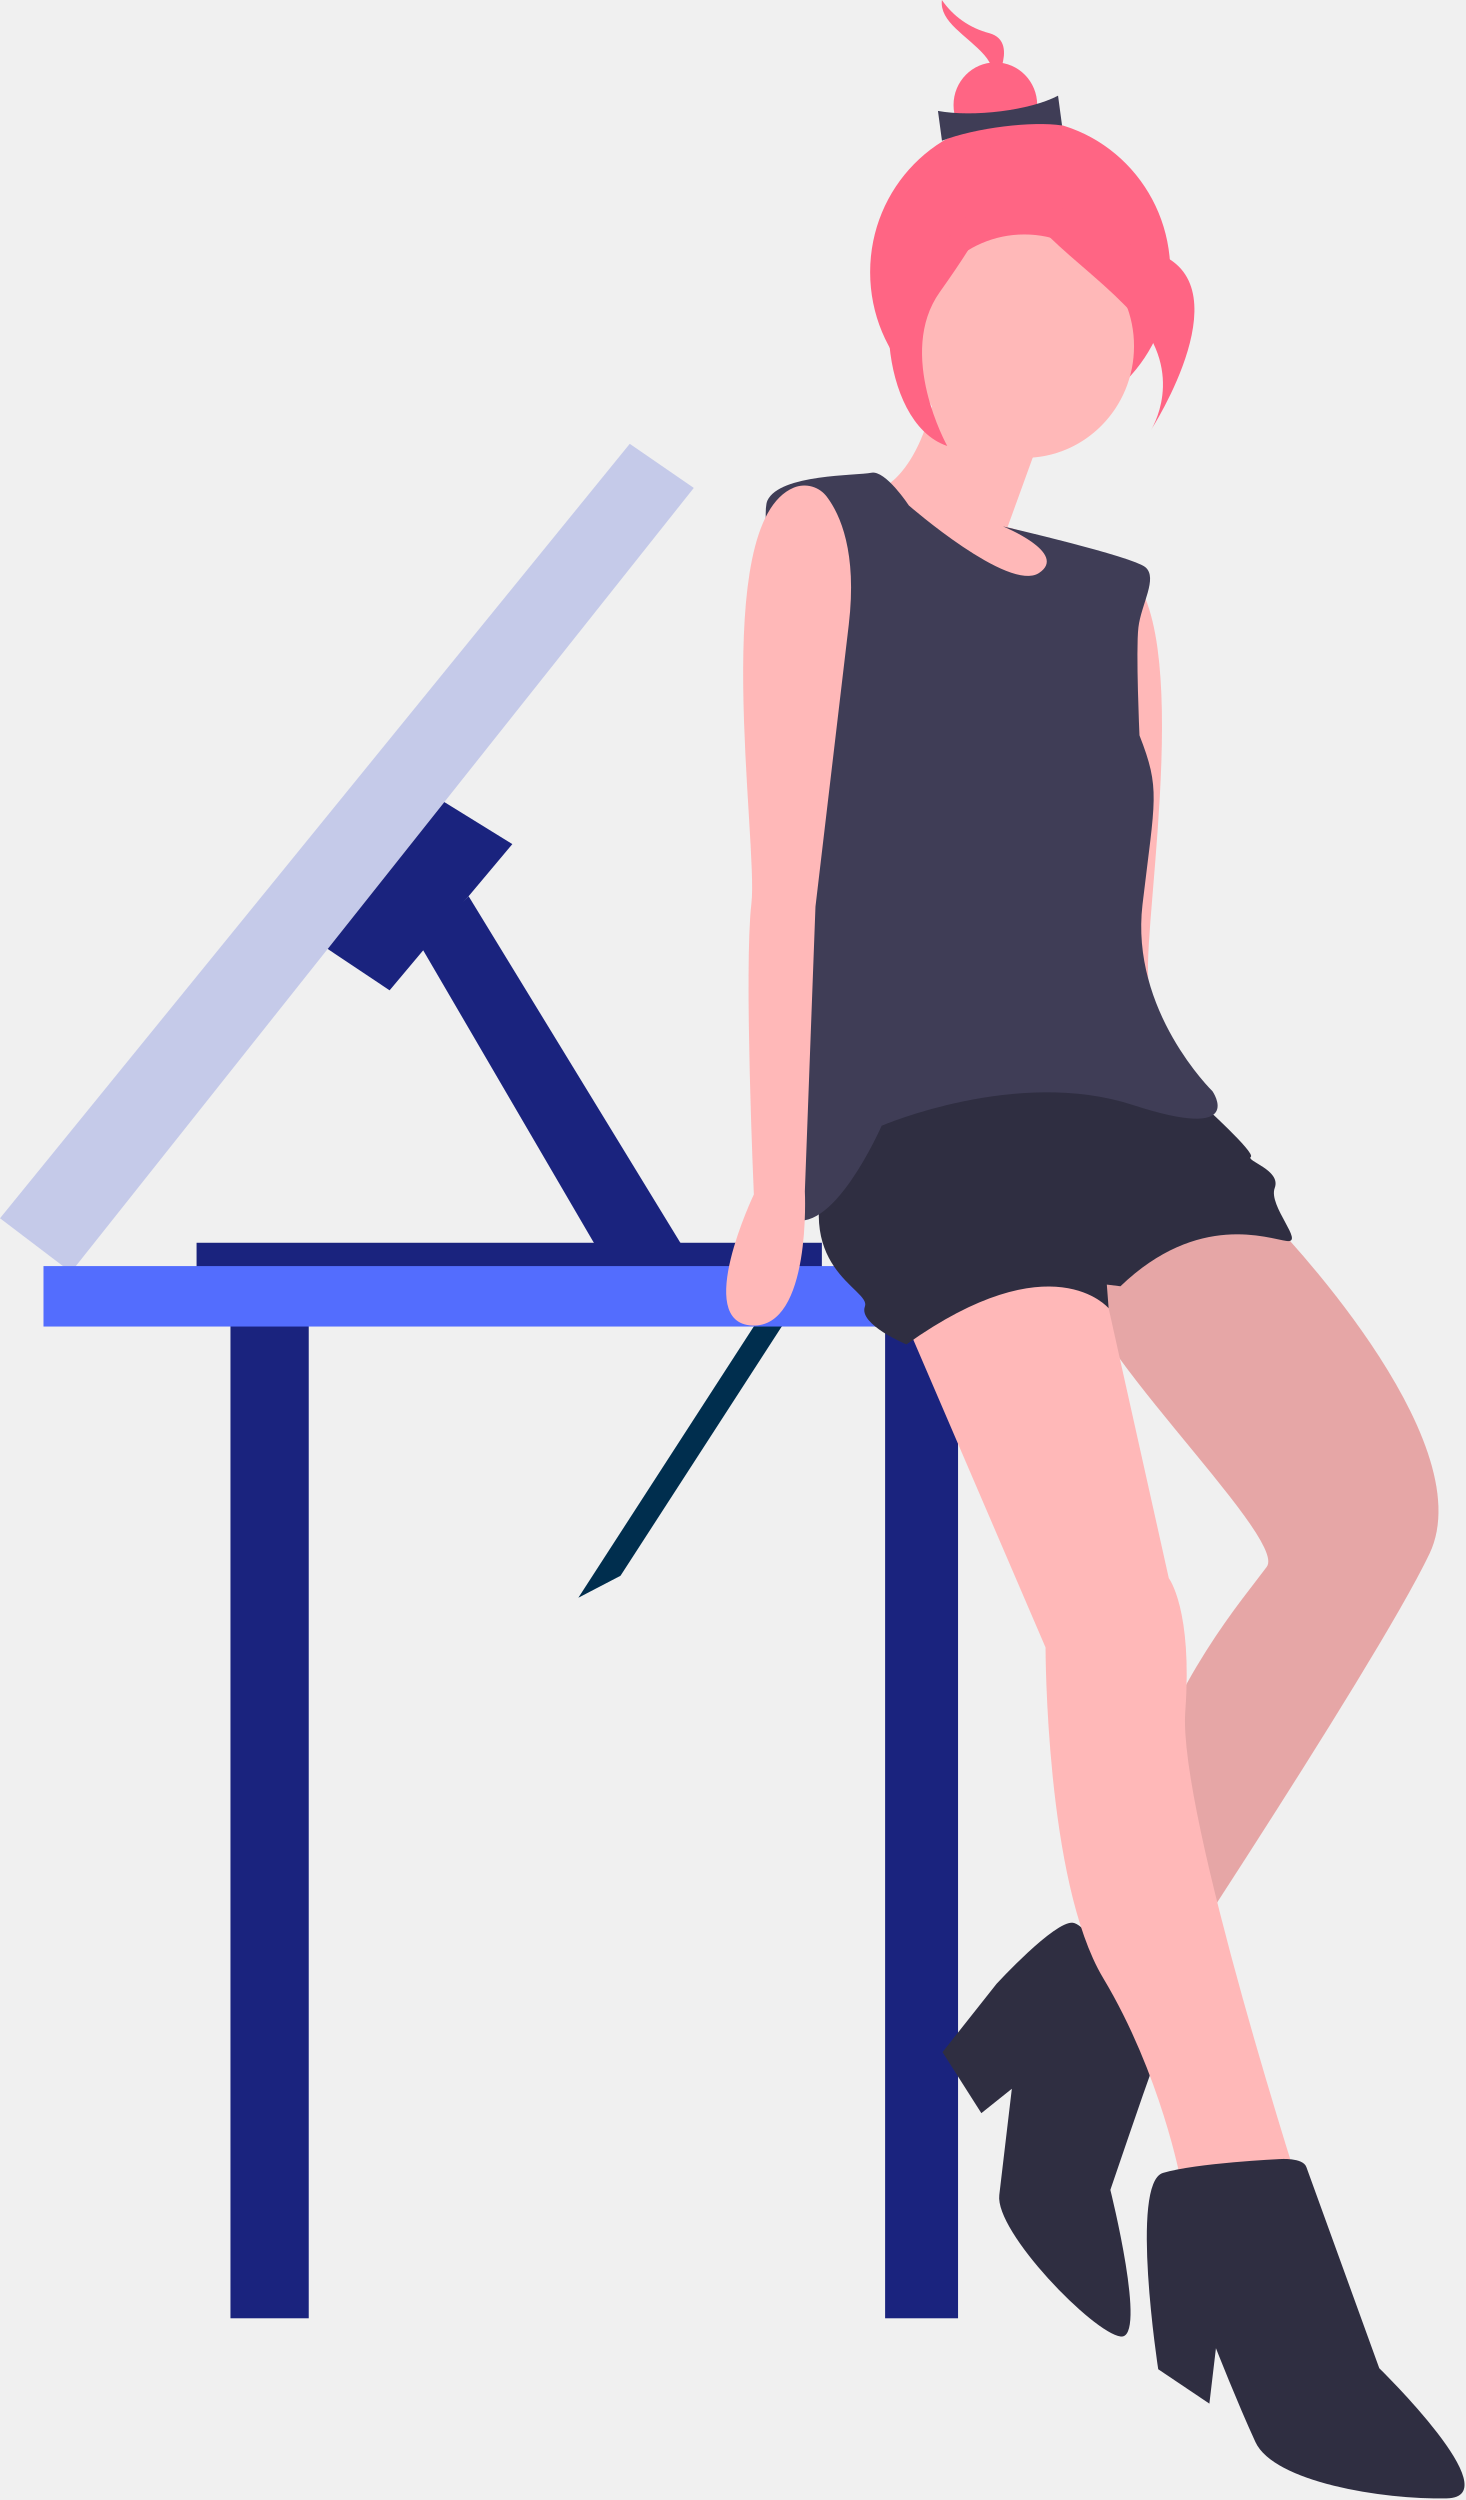
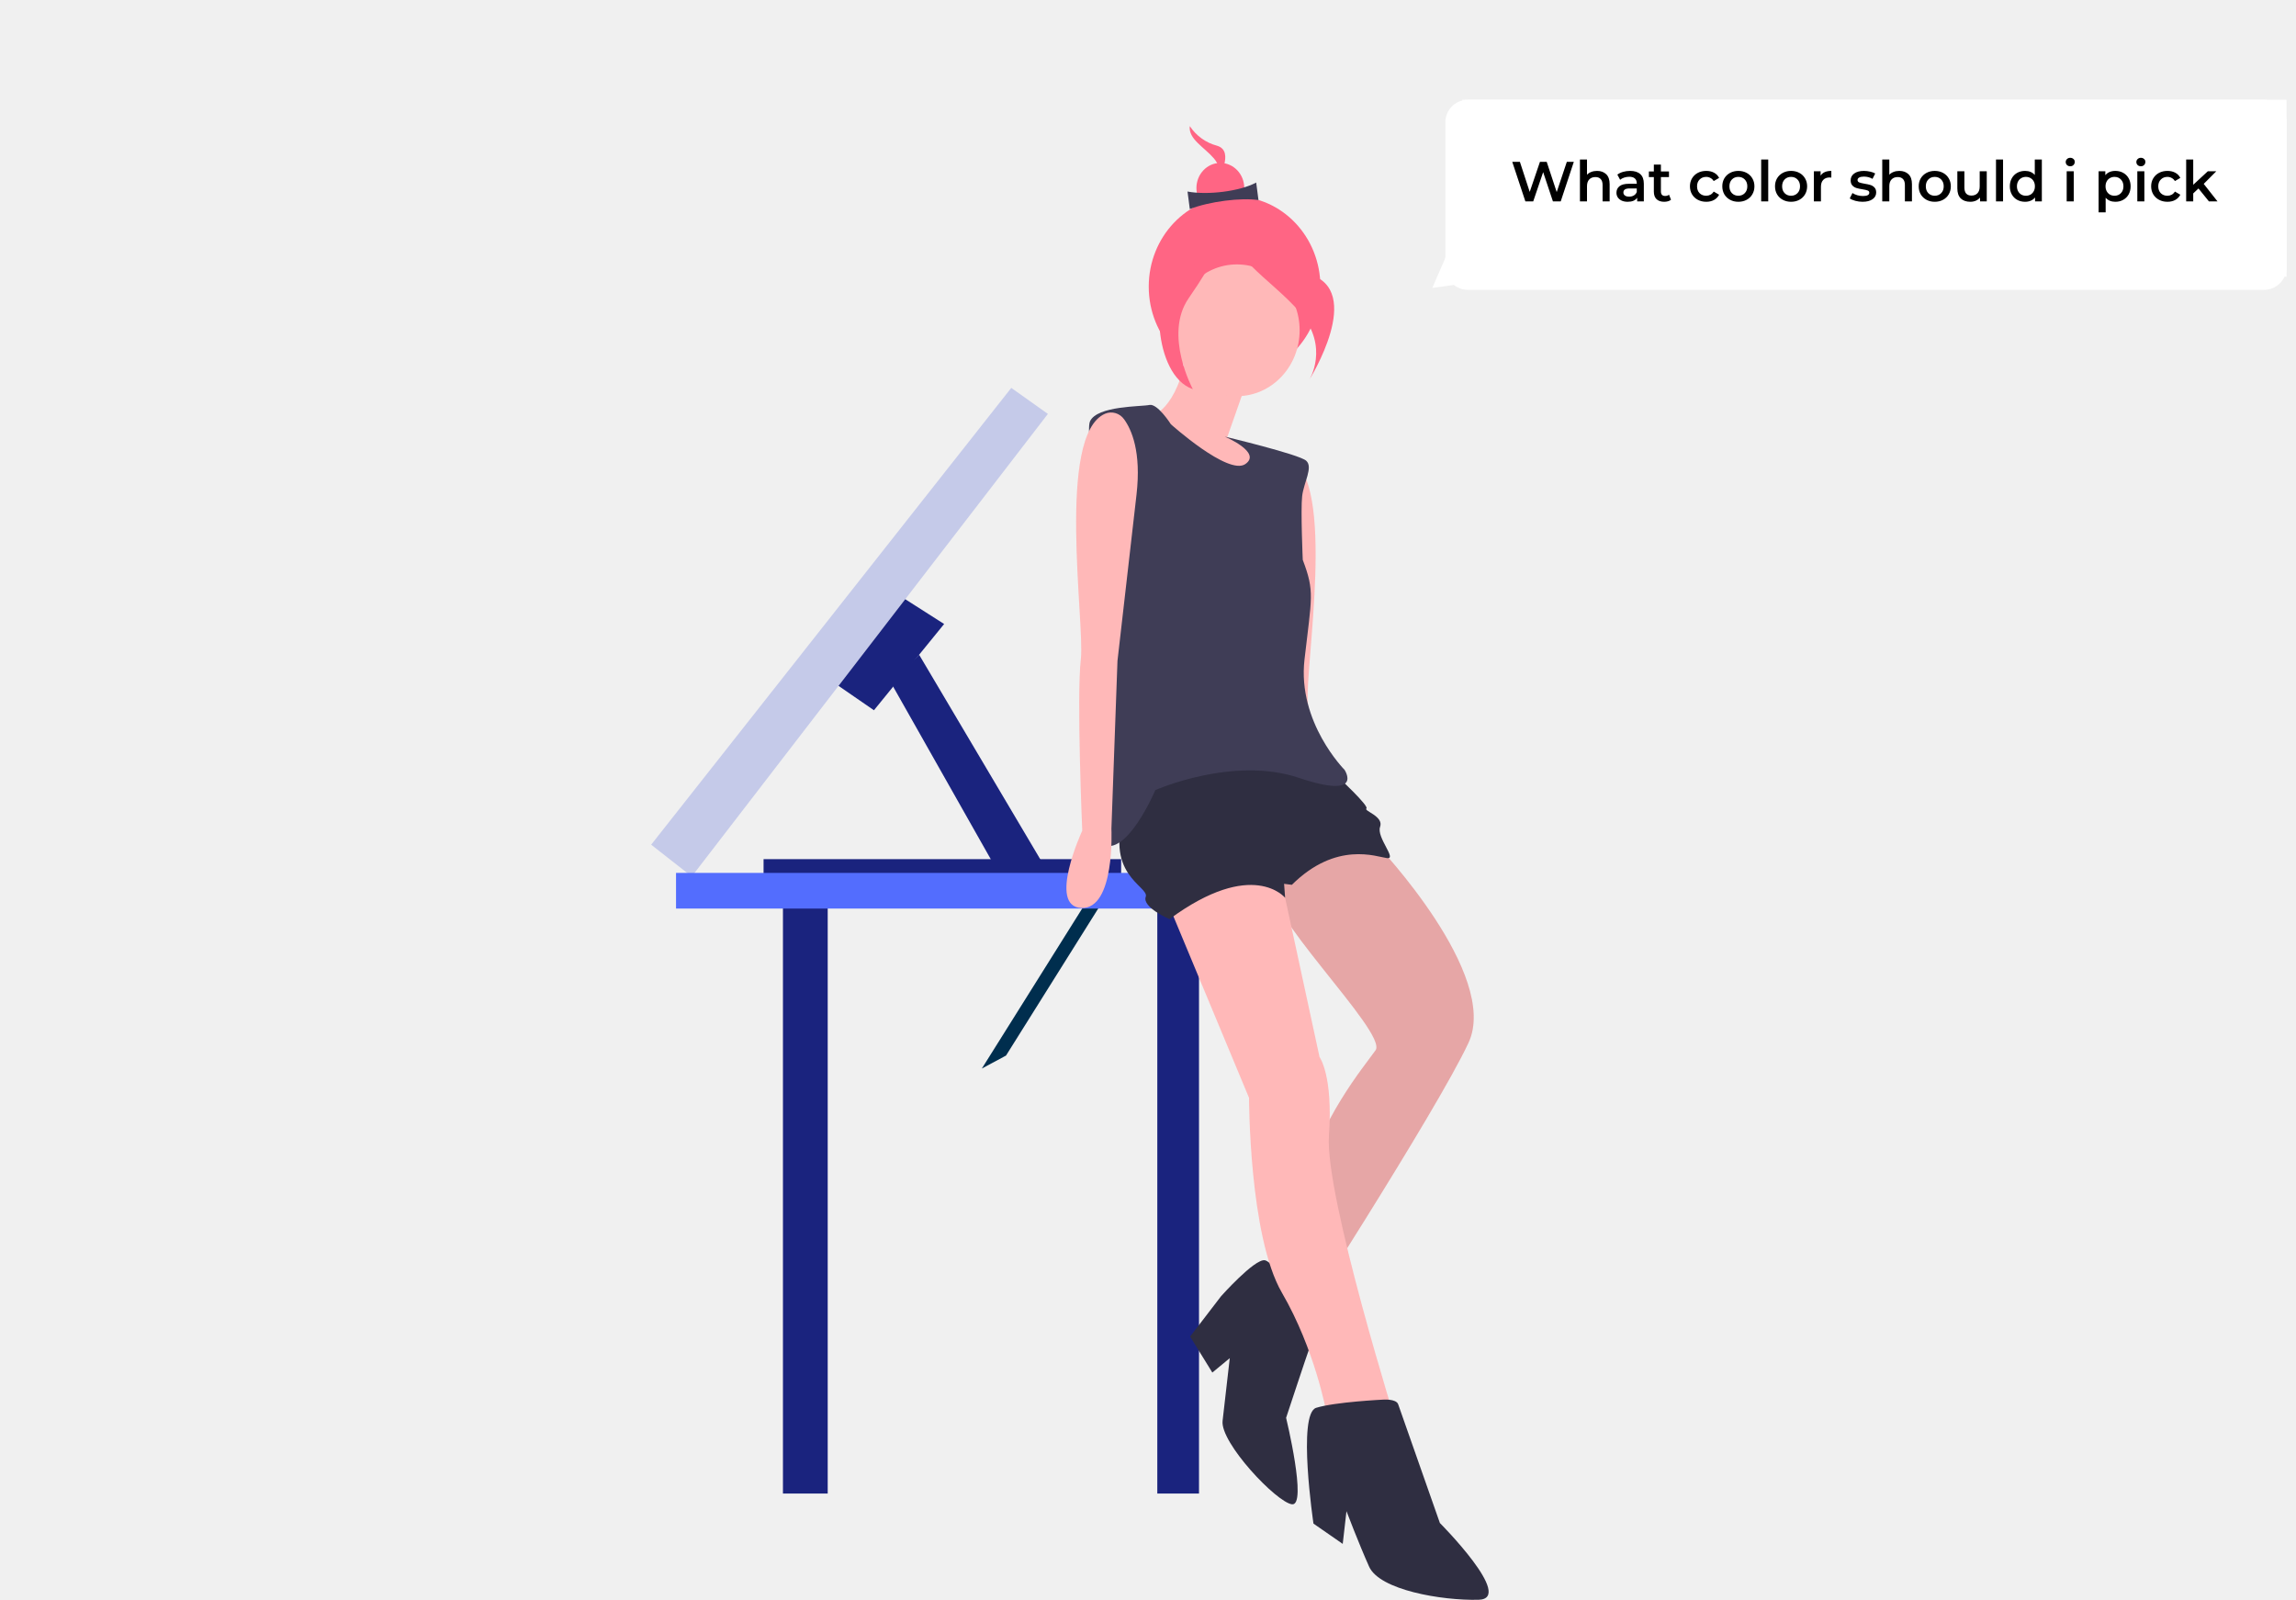
- <svg xmlns="http://www.w3.org/2000/svg" width="459" height="783" viewBox="0 0 459 783" fill="none">
-   <g id="designer 1" clip-path="url(#clip0)">
-     <g id="pen">
-       <path id="Vector" d="M245.882 401.346L250.892 405.064L193.947 493.101L182.761 498.933L245.882 401.346Z" fill="#002E4E" stroke="#002E4E" stroke-width="1.124" stroke-miterlimit="10" />
+ <svg xmlns="http://www.w3.org/2000/svg" width="1220" height="850" viewBox="0 0 1220 850" fill="none">
+   <g id="Frame 1">
+     <g id="Designer" clip-path="url(#clip0)">
+       <g id="pen">
+         <path id="Vector" d="M584.543 468.594L589.403 472.314L534.158 560.405L523.306 566.241L584.543 468.594Z" fill="#002E4E" stroke="#002E4E" stroke-width="1.124" stroke-miterlimit="10" />
+       </g>
+       <path id="Vector_2" d="M346 448.795L537.349 206.088L556.807 219.912L367.565 465.692L346 448.795Z" fill="#C5CAE9" />
+       <path id="Vector_3" d="M481.003 318.364L501.673 331.537L464.377 377.366L445.558 364.399L481.003 318.364Z" fill="#1A237E" />
+       <path id="Vector_4" d="M488.385 347.864L553.294 457.433L527.889 459.035L473.788 363.409L488.385 347.864Z" fill="#1A237E" />
+       <path id="Vector_5" d="M595.726 456.475H405.729V465.692H595.726V456.475Z" fill="#1A237E" />
+       <path id="Vector_6" d="M637.104 474.728H614.942V793.537H637.104V474.728Z" fill="#1A237E" />
+       <path id="Vector_7" d="M439.81 474.728H416.027V793.537H439.81V474.728Z" fill="#1A237E" />
+       <path id="Vector_8" d="M701.968 463.783H359.215V482.729H701.968V463.783Z" fill="#536DFE" />
+       <path id="Vector_9" d="M655.999 200.206C681.186 200.206 701.605 178.754 701.605 152.291C701.605 125.827 681.186 104.375 655.999 104.375C630.811 104.375 610.392 125.827 610.392 152.291C610.392 178.754 630.811 200.206 655.999 200.206Z" fill="#FF6584" />
+       <path id="Vector_10" d="M684.852 243.126C683.108 242.342 681.159 242.185 679.318 242.678C677.477 243.172 675.849 244.288 674.695 245.848C670.644 251.161 665.117 262.819 667.239 285.687L675.457 374.255L676.765 463.53C676.765 463.53 689.127 504.69 707.227 504.302C725.327 503.914 692.236 464.877 692.236 464.877C692.236 464.877 696.825 394.052 694.939 373.725C693.181 354.775 710.586 254.885 684.852 243.126Z" fill="#FFB8B8" />
+       <path id="Vector_11" d="M662.536 202.604L652.16 232.149L666.992 236.962L669.075 279.836L632.3 259.025L613.777 237.582L611.466 221.127C611.466 221.127 625.75 218.525 630.943 185.387L662.536 202.604Z" fill="#FFB8B8" />
+       <path id="Vector_12" d="M732.166 449.439C732.166 449.439 797.051 517.883 780.331 553.973C763.611 590.062 682.015 716.396 682.015 716.396L660.186 687.188C660.186 687.188 681.642 670.799 691.635 632.39C701.628 593.981 724.245 567.454 730.92 558.012C737.596 548.571 668.243 482.5 674.369 465.642C680.495 448.784 732.166 449.439 732.166 449.439Z" fill="#FFB8B8" />
+       <path id="Vector_13" opacity="0.1" d="M732.166 449.439C732.166 449.439 797.051 517.883 780.331 553.973C763.611 590.062 682.015 716.396 682.015 716.396L660.186 687.188C660.186 687.188 681.642 670.799 691.635 632.39C701.628 593.981 724.245 567.454 730.92 558.012C737.596 548.571 668.243 482.5 674.369 465.642C680.495 448.784 732.166 449.439 732.166 449.439Z" fill="black" />
+       <path id="Vector_14" d="M691.396 695.541C691.396 695.541 698.174 709.622 696.132 715.242C694.09 720.861 683.382 753.302 683.382 753.302C683.382 753.302 694.783 800.293 686.512 799.247C678.241 798.201 648.306 766.5 649.633 754.913L653.448 721.601L644.182 729.245L632.386 710.122L648.826 688.691C648.826 688.691 666.478 668.882 671.992 669.579C677.507 670.276 691.396 695.541 691.396 695.541Z" fill="#2F2E41" />
+       <path id="Vector_15" d="M678.505 466.165L682.858 477L701.141 561.594C701.141 561.594 708.417 571.33 706.147 603.369C703.876 635.407 742.827 759.347 742.827 759.347L744.143 784.492L720.707 781.53L704.724 750.122C704.724 750.122 698.723 717.038 681.196 686.905C663.669 656.772 663.691 583.308 663.691 583.308L616.521 470.084L653.639 451.267L678.505 466.165Z" fill="#FFB8B8" />
+       <path id="Vector_16" d="M734.835 743.643C734.835 743.643 741.894 743.066 742.941 746.137C743.988 749.208 765.09 809.18 765.09 809.18C765.09 809.18 805.224 849.517 785.592 849.974C765.961 850.431 733.041 844.801 727.475 832.342C721.909 819.884 715.462 802.907 715.462 802.907L713.472 820.287L697.924 809.506C697.924 809.506 689.228 751.102 699.376 747.977C709.524 744.852 734.835 743.643 734.835 743.643Z" fill="#2F2E41" />
+       <path id="Vector_17" d="M711.166 412.989C711.166 412.989 727.595 428.29 726.05 429.564C724.506 430.838 735.369 433.681 733.327 439.3C731.285 444.919 742.531 456.626 737.016 455.929C731.502 455.232 710.109 446.65 686.444 470.107L682.309 469.584L682.858 477C682.858 477 665.714 455.732 621.423 488.336C621.423 488.336 606.757 482.074 608.799 476.455C610.841 470.835 584.98 464.628 598.942 428.19C612.904 391.752 656.138 392.809 656.138 392.809L711.166 412.989Z" fill="#2F2E41" />
+       <path id="Vector_18" d="M622.163 225.418C622.163 225.418 615.053 214.234 610.751 215.16C606.45 216.085 582.931 215.527 579.178 223.869C575.426 232.21 593.295 318.745 590.423 331.606C587.552 344.467 572.303 440.985 585.425 448.521C598.548 456.058 613.889 419.794 613.889 419.794C613.889 419.794 655.142 401.499 690.156 413.272C725.169 425.045 714.421 408.993 714.421 408.993C714.421 408.993 689.338 383.782 693.152 350.47C696.967 317.157 698.678 314.435 692.231 297.457C692.231 297.457 691.081 270.864 691.91 263.622C692.739 256.38 697.87 248.212 694.066 244.793C690.262 241.373 650.781 231.975 650.781 231.975C650.781 231.975 670.796 240.382 661.696 246.578C652.595 252.775 622.163 225.418 622.163 225.418Z" fill="#3F3D56" />
+       <path id="Vector_19" d="M657.25 210.5C675.655 210.5 690.574 194.824 690.574 175.488C690.574 156.152 675.655 140.477 657.25 140.477C638.846 140.477 623.926 156.152 623.926 175.488C623.926 194.824 638.846 210.5 657.25 210.5Z" fill="#FFB8B8" />
+       <path id="Vector_20" d="M587.204 219.814C588.966 219.072 590.918 218.961 592.748 219.498C594.578 220.035 596.181 221.189 597.3 222.777C601.236 228.184 606.512 239.97 603.899 262.782L593.781 351.132L590.557 440.354C590.557 440.354 592.639 483.228 574.552 482.411C556.465 481.594 575.06 441.334 575.06 441.334C575.06 441.334 571.993 370.418 574.316 350.141C576.48 331.238 561.225 230.961 587.204 219.814Z" fill="#FFB8B8" />
+       <path id="Vector_21" d="M632.193 67C635.612 72.144 640.722 75.835 646.578 77.389C656.637 80.219 646.66 96.1 646.66 96.1C646.66 96.1 650.288 90.325 645.055 84.209C639.822 78.094 631.402 73.912 632.193 67Z" fill="#FF6584" />
+       <path id="Vector_22" d="M648.443 113.263C655.462 113.263 661.153 107.284 661.153 99.909C661.153 92.535 655.462 86.556 648.443 86.556C641.423 86.556 635.733 92.535 635.733 99.909C635.733 107.284 641.423 113.263 648.443 113.263Z" fill="#FF6584" />
+       <path id="Vector_23" d="M632.215 111.102C642.577 106.985 659.829 104.897 668.705 106.324L667.488 96.985C658.955 101.619 641.781 103.796 630.998 101.763L632.215 111.102Z" fill="#3F3D56" />
+       <path id="Vector_24" d="M652.265 114.445C652.265 114.445 665.25 137.138 695.446 145.633C725.642 154.128 695.693 201.802 695.693 201.802C695.693 201.802 706.584 184.466 690.875 166.107C675.167 147.748 649.888 135.196 652.265 114.445Z" fill="#FF6584" />
+       <path id="Vector_25" d="M651.234 113.066C651.234 113.066 638.759 144.236 625.063 147.183C611.368 150.13 612.407 199.382 633.824 206.767C633.824 206.767 618.207 177.894 631.556 158.529C644.906 139.165 653.338 123.858 651.234 113.066Z" fill="#FF6584" />
+       <path id="Polygon 1" d="M761.051 152.986L772.838 125.961L790.246 148.876L761.051 152.986Z" fill="white" />
    </g>
-     <path id="Vector_2" d="M0 381.559L197.236 139.002L217.293 152.818L22.229 398.446L0 381.559Z" fill="#C5CAE9" />
-     <path id="Vector_3" d="M139.157 251.209L160.463 264.374L122.019 310.174L102.621 297.215L139.157 251.209Z" fill="#1A237E" />
-     <path id="Vector_4" d="M146.766 280.691L213.672 390.192L187.485 391.793L131.72 296.226L146.766 280.691Z" fill="#1A237E" />
-     <path id="Vector_5" d="M257.409 389.235H61.566V398.446H257.409V389.235Z" fill="#1A237E" />
-     <path id="Vector_6" d="M96.697 407.476H72.181V726.088H96.697V407.476Z" fill="#1A237E" />
-     <path id="Vector_7" d="M300.061 407.476H277.217V726.088H300.061V407.476Z" fill="#1A237E" />
-     <path id="Vector_8" d="M366.92 396.538H13.621V415.472H366.92V396.538Z" fill="#536DFE" />
-     <path id="Vector_9" d="M319.537 133.124C345.499 133.124 366.546 111.685 366.546 85.238C366.546 58.791 345.499 37.352 319.537 37.352C293.574 37.352 272.527 58.791 272.527 85.238C272.527 111.685 293.574 133.124 319.537 133.124Z" fill="#FF6584" />
-     <path id="Vector_10" d="M349.278 176.017C347.48 175.234 345.472 175.077 343.574 175.57C341.675 176.063 339.998 177.178 338.808 178.738C334.633 184.047 328.936 195.698 331.123 218.552L339.594 307.065L340.942 396.285C340.942 396.285 353.684 437.42 372.341 437.032C390.998 436.644 356.889 397.631 356.889 397.631C356.889 397.631 361.619 326.85 359.675 306.535C357.863 287.598 375.803 187.77 349.278 176.017Z" fill="#FFB8B8" />
-     <path id="Vector_11" d="M326.275 135.521L315.58 165.047L330.869 169.858L333.016 212.705L295.109 191.906L276.016 170.477L273.634 154.032C273.634 154.032 288.357 151.431 293.71 118.314L326.275 135.521Z" fill="#FFB8B8" />
-     <path id="Vector_12" d="M398.047 382.203C398.047 382.203 464.929 450.605 447.695 486.672C430.461 522.739 346.353 648.995 346.353 648.995L323.853 619.805C323.853 619.805 345.969 603.426 356.269 565.041C366.57 526.656 389.883 500.145 396.763 490.709C403.644 481.273 332.158 415.243 338.472 398.396C344.787 381.549 398.047 382.203 398.047 382.203Z" fill="#FFB8B8" />
-     <path id="Vector_13" opacity="0.1" d="M398.047 382.203C398.047 382.203 464.929 450.605 447.695 486.672C430.461 522.739 346.353 648.995 346.353 648.995L323.853 619.805C323.853 619.805 345.969 603.426 356.269 565.041C366.57 526.656 389.883 500.145 396.763 490.709C403.644 481.273 332.158 415.243 338.472 398.396C344.787 381.549 398.047 382.203 398.047 382.203Z" fill="black" />
-     <path id="Vector_14" d="M356.023 628.154C356.023 628.154 363.01 642.226 360.905 647.842C358.8 653.457 347.763 685.878 347.763 685.878C347.763 685.878 359.515 732.84 350.989 731.795C342.463 730.75 311.608 699.068 312.975 687.489L316.908 654.197L307.356 661.837L295.198 642.725L312.143 621.307C312.143 621.307 330.339 601.511 336.022 602.208C341.706 602.904 356.023 628.154 356.023 628.154Z" fill="#2F2E41" />
-     <path id="Vector_15" d="M342.735 398.918L347.222 409.747L366.068 494.289C366.068 494.289 373.568 504.019 371.228 536.038C368.887 568.056 409.036 691.92 409.036 691.92L410.393 717.049L386.236 714.089L369.762 682.701C369.762 682.701 363.576 649.637 345.51 619.523C327.443 589.409 327.466 515.99 327.466 515.99L278.844 402.835L317.104 384.03L342.735 398.918Z" fill="#FFB8B8" />
-     <path id="Vector_16" d="M400.799 676.226C400.799 676.226 408.075 675.649 409.154 678.718C410.233 681.787 431.985 741.722 431.985 741.722C431.985 741.722 473.353 782.034 453.118 782.491C432.882 782.948 398.949 777.321 393.212 764.87C387.475 752.42 380.83 735.452 380.83 735.452L378.778 752.822L362.752 742.047C362.752 742.047 353.789 683.68 364.249 680.557C374.709 677.433 400.799 676.226 400.799 676.226Z" fill="#2F2E41" />
-     <path id="Vector_17" d="M376.402 345.776C376.402 345.776 393.336 361.067 391.744 362.34C390.152 363.614 401.349 366.454 399.244 372.07C397.139 377.686 408.731 389.386 403.047 388.689C397.363 387.992 375.311 379.416 350.919 402.858L346.656 402.336L347.222 409.747C347.222 409.747 329.551 388.492 283.897 421.076C283.897 421.076 268.78 414.818 270.884 409.202C272.989 403.586 246.333 397.382 260.725 360.967C275.117 324.552 319.68 325.608 319.68 325.608L376.402 345.776Z" fill="#2F2E41" />
-     <path id="Vector_18" d="M284.66 158.321C284.66 158.321 277.331 147.143 272.897 148.068C268.463 148.993 244.22 148.435 240.353 156.772C236.485 165.108 254.903 251.59 251.944 264.443C248.984 277.296 233.266 373.755 246.792 381.286C260.318 388.817 276.131 352.576 276.131 352.576C276.131 352.576 318.654 334.293 354.745 346.059C390.836 357.824 379.757 341.782 379.757 341.782C379.757 341.782 353.901 316.587 357.834 283.295C361.766 250.003 363.529 247.282 356.884 230.315C356.884 230.315 355.698 203.738 356.553 196.5C357.408 189.263 362.697 181.101 358.776 177.683C354.855 174.266 314.159 164.873 314.159 164.873C314.159 164.873 334.79 173.275 325.409 179.467C316.028 185.66 284.66 158.321 284.66 158.321Z" fill="#3F3D56" />
-     <path id="Vector_19" d="M320.827 143.411C339.797 143.411 355.176 127.746 355.176 108.421C355.176 89.097 339.797 73.431 320.827 73.431C301.856 73.431 286.477 89.097 286.477 108.421C286.477 127.746 301.856 143.411 320.827 143.411Z" fill="#FFB8B8" />
-     <path id="Vector_20" d="M248.625 152.72C250.441 151.979 252.453 151.867 254.34 152.404C256.226 152.941 257.879 154.094 259.032 155.68C263.089 161.084 268.527 172.863 265.834 195.661L255.405 283.957L252.081 373.124C252.081 373.124 254.228 415.971 235.584 415.155C216.94 414.338 236.108 374.103 236.108 374.103C236.108 374.103 232.947 303.231 235.34 282.966C237.572 264.075 221.847 163.86 248.625 152.72Z" fill="#FFB8B8" />
-     <path id="Vector_21" d="M294.999 0C298.523 5.141 303.79 8.83 309.826 10.383C320.194 13.211 309.911 29.082 309.911 29.082C309.911 29.082 313.65 23.311 308.257 17.199C302.863 11.087 294.183 6.908 294.999 0Z" fill="#FF6584" />
-     <path id="Vector_22" d="M311.748 46.234C318.984 46.234 324.849 40.26 324.849 32.889C324.849 25.519 318.984 19.544 311.748 19.544C304.513 19.544 298.647 25.519 298.647 32.889C298.647 40.26 304.513 46.234 311.748 46.234Z" fill="#FF6584" />
-     <path id="Vector_23" d="M295.022 44.075C305.702 39.96 323.485 37.873 332.634 39.3L331.38 29.967C322.584 34.597 304.882 36.773 293.767 34.742L295.022 44.075Z" fill="#3F3D56" />
-     <path id="Vector_24" d="M315.688 47.416C315.688 47.416 329.073 70.095 360.198 78.585C391.323 87.075 360.452 134.719 360.452 134.719C360.452 134.719 371.678 117.394 355.486 99.046C339.295 80.698 313.238 68.154 315.688 47.416Z" fill="#FF6584" />
-     <path id="Vector_25" d="M314.625 46.037C314.625 46.037 301.767 77.188 287.65 80.133C273.533 83.079 274.603 132.3 296.68 139.681C296.68 139.681 280.582 110.825 294.342 91.473C308.102 72.121 316.794 56.822 314.625 46.037Z" fill="#FF6584" />
+     <g id="Textbox">
+       <rect x="768" y="53" width="447" height="101" rx="12" fill="white" />
+       <g id="Rectangle 1" style="mix-blend-mode:lighten">
+         <path d="M777.5 53.5H1214.5V146.5H777.5V53.5Z" fill="white" />
+         <path d="M777.5 53.5H1214.5V146.5H777.5V53.5Z" stroke="white" />
+       </g>
+       <path id="What color should i pick" d="M836.261 86L829.301 107H825.161L819.971 91.46L814.691 107H810.521L803.561 86H807.611L812.831 101.96L818.261 86H821.861L827.171 102.05L832.541 86H836.261ZM848.608 90.8C850.628 90.8 852.248 91.39 853.468 92.57C854.688 93.75 855.298 95.5 855.298 97.82V107H851.548V98.3C851.548 96.9 851.218 95.85 850.558 95.15C849.898 94.43 848.958 94.07 847.738 94.07C846.358 94.07 845.268 94.49 844.468 95.33C843.668 96.15 843.268 97.34 843.268 98.9V107H839.518V84.74H843.268V92.84C843.888 92.18 844.648 91.68 845.548 91.34C846.468 90.98 847.488 90.8 848.608 90.8ZM866.175 90.8C868.535 90.8 870.335 91.37 871.575 92.51C872.835 93.63 873.465 95.33 873.465 97.61V107H869.925V105.05C869.465 105.75 868.805 106.29 867.945 106.67C867.105 107.03 866.085 107.21 864.885 107.21C863.685 107.21 862.635 107.01 861.735 106.61C860.835 106.19 860.135 105.62 859.635 104.9C859.155 104.16 858.915 103.33 858.915 102.41C858.915 100.97 859.445 99.82 860.505 98.96C861.585 98.08 863.275 97.64 865.575 97.64H869.715V97.4C869.715 96.28 869.375 95.42 868.695 94.82C868.035 94.22 867.045 93.92 865.725 93.92C864.825 93.92 863.935 94.06 863.055 94.34C862.195 94.62 861.465 95.01 860.865 95.51L859.395 92.78C860.235 92.14 861.245 91.65 862.425 91.31C863.605 90.97 864.855 90.8 866.175 90.8ZM865.665 104.48C866.605 104.48 867.435 104.27 868.155 103.85C868.895 103.41 869.415 102.79 869.715 101.99V100.13H865.845C863.685 100.13 862.605 100.84 862.605 102.26C862.605 102.94 862.875 103.48 863.415 103.88C863.955 104.28 864.705 104.48 865.665 104.48ZM887.907 106.13C887.467 106.49 886.927 106.76 886.287 106.94C885.667 107.12 885.007 107.21 884.307 107.21C882.547 107.21 881.187 106.75 880.227 105.83C879.267 104.91 878.787 103.57 878.787 101.81V94.1H876.147V91.1H878.787V87.44H882.537V91.1H886.827V94.1H882.537V101.72C882.537 102.5 882.727 103.1 883.107 103.52C883.487 103.92 884.037 104.12 884.757 104.12C885.597 104.12 886.297 103.9 886.857 103.46L887.907 106.13ZM906.633 107.21C904.973 107.21 903.483 106.86 902.163 106.16C900.843 105.46 899.813 104.49 899.073 103.25C898.333 101.99 897.963 100.57 897.963 98.99C897.963 97.41 898.333 96 899.073 94.76C899.813 93.52 900.833 92.55 902.133 91.85C903.453 91.15 904.953 90.8 906.633 90.8C908.213 90.8 909.593 91.12 910.773 91.76C911.973 92.4 912.873 93.32 913.473 94.52L910.593 96.2C910.133 95.46 909.553 94.91 908.853 94.55C908.173 94.17 907.423 93.98 906.603 93.98C905.203 93.98 904.043 94.44 903.123 95.36C902.203 96.26 901.743 97.47 901.743 98.99C901.743 100.51 902.193 101.73 903.093 102.65C904.013 103.55 905.183 104 906.603 104C907.423 104 908.173 103.82 908.853 103.46C909.553 103.08 910.133 102.52 910.593 101.78L913.473 103.46C912.853 104.66 911.943 105.59 910.743 106.25C909.563 106.89 908.193 107.21 906.633 107.21ZM923.681 107.21C922.061 107.21 920.601 106.86 919.301 106.16C918.001 105.46 916.981 104.49 916.241 103.25C915.521 101.99 915.161 100.57 915.161 98.99C915.161 97.41 915.521 96 916.241 94.76C916.981 93.52 918.001 92.55 919.301 91.85C920.601 91.15 922.061 90.8 923.681 90.8C925.321 90.8 926.791 91.15 928.091 91.85C929.391 92.55 930.401 93.52 931.121 94.76C931.861 96 932.231 97.41 932.231 98.99C932.231 100.57 931.861 101.99 931.121 103.25C930.401 104.49 929.391 105.46 928.091 106.16C926.791 106.86 925.321 107.21 923.681 107.21ZM923.681 104C925.061 104 926.201 103.54 927.101 102.62C928.001 101.7 928.451 100.49 928.451 98.99C928.451 97.49 928.001 96.28 927.101 95.36C926.201 94.44 925.061 93.98 923.681 93.98C922.301 93.98 921.161 94.44 920.261 95.36C919.381 96.28 918.941 97.49 918.941 98.99C918.941 100.49 919.381 101.7 920.261 102.62C921.161 103.54 922.301 104 923.681 104ZM935.816 84.74H939.566V107H935.816V84.74ZM951.688 107.21C950.068 107.21 948.608 106.86 947.308 106.16C946.008 105.46 944.988 104.49 944.248 103.25C943.528 101.99 943.168 100.57 943.168 98.99C943.168 97.41 943.528 96 944.248 94.76C944.988 93.52 946.008 92.55 947.308 91.85C948.608 91.15 950.068 90.8 951.688 90.8C953.328 90.8 954.798 91.15 956.098 91.85C957.398 92.55 958.408 93.52 959.128 94.76C959.868 96 960.238 97.41 960.238 98.99C960.238 100.57 959.868 101.99 959.128 103.25C958.408 104.49 957.398 105.46 956.098 106.16C954.798 106.86 953.328 107.21 951.688 107.21ZM951.688 104C953.068 104 954.208 103.54 955.108 102.62C956.008 101.7 956.458 100.49 956.458 98.99C956.458 97.49 956.008 96.28 955.108 95.36C954.208 94.44 953.068 93.98 951.688 93.98C950.308 93.98 949.168 94.44 948.268 95.36C947.388 96.28 946.948 97.49 946.948 98.99C946.948 100.49 947.388 101.7 948.268 102.62C949.168 103.54 950.308 104 951.688 104ZM967.394 93.32C968.474 91.64 970.374 90.8 973.094 90.8V94.37C972.774 94.31 972.484 94.28 972.224 94.28C970.764 94.28 969.624 94.71 968.804 95.57C967.984 96.41 967.574 97.63 967.574 99.23V107H963.824V90.98H967.394V93.32ZM989.663 107.21C988.363 107.21 987.093 107.04 985.853 106.7C984.613 106.36 983.623 105.93 982.883 105.41L984.323 102.56C985.043 103.04 985.903 103.43 986.903 103.73C987.923 104.01 988.923 104.15 989.903 104.15C992.143 104.15 993.263 103.56 993.263 102.38C993.263 101.82 992.973 101.43 992.393 101.21C991.833 100.99 990.923 100.78 989.663 100.58C988.343 100.38 987.263 100.15 986.423 99.89C985.603 99.63 984.883 99.18 984.263 98.54C983.663 97.88 983.363 96.97 983.363 95.81C983.363 94.29 983.993 93.08 985.253 92.18C986.533 91.26 988.253 90.8 990.413 90.8C991.513 90.8 992.613 90.93 993.713 91.19C994.813 91.43 995.713 91.76 996.413 92.18L994.973 95.03C993.613 94.23 992.083 93.83 990.383 93.83C989.283 93.83 988.443 94 987.863 94.34C987.303 94.66 987.023 95.09 987.023 95.63C987.023 96.23 987.323 96.66 987.923 96.92C988.543 97.16 989.493 97.39 990.773 97.61C992.053 97.81 993.103 98.04 993.923 98.3C994.743 98.56 995.443 99 996.023 99.62C996.623 100.24 996.923 101.12 996.923 102.26C996.923 103.76 996.273 104.96 994.973 105.86C993.673 106.76 991.903 107.21 989.663 107.21ZM1009.24 90.8C1011.26 90.8 1012.88 91.39 1014.1 92.57C1015.32 93.75 1015.93 95.5 1015.93 97.82V107H1012.18V98.3C1012.18 96.9 1011.85 95.85 1011.19 95.15C1010.53 94.43 1009.59 94.07 1008.37 94.07C1006.99 94.07 1005.9 94.49 1005.1 95.33C1004.3 96.15 1003.9 97.34 1003.9 98.9V107H1000.15V84.74H1003.9V92.84C1004.52 92.18 1005.28 91.68 1006.18 91.34C1007.1 90.98 1008.12 90.8 1009.24 90.8ZM1028.04 107.21C1026.42 107.21 1024.96 106.86 1023.66 106.16C1022.36 105.46 1021.34 104.49 1020.6 103.25C1019.88 101.99 1019.52 100.57 1019.52 98.99C1019.52 97.41 1019.88 96 1020.6 94.76C1021.34 93.52 1022.36 92.55 1023.66 91.85C1024.96 91.15 1026.42 90.8 1028.04 90.8C1029.68 90.8 1031.15 91.15 1032.45 91.85C1033.75 92.55 1034.76 93.52 1035.48 94.76C1036.22 96 1036.59 97.41 1036.59 98.99C1036.59 100.57 1036.22 101.99 1035.48 103.25C1034.76 104.49 1033.75 105.46 1032.45 106.16C1031.15 106.86 1029.68 107.21 1028.04 107.21ZM1028.04 104C1029.42 104 1030.56 103.54 1031.46 102.62C1032.36 101.7 1032.81 100.49 1032.81 98.99C1032.81 97.49 1032.36 96.28 1031.46 95.36C1030.56 94.44 1029.42 93.98 1028.04 93.98C1026.66 93.98 1025.52 94.44 1024.62 95.36C1023.74 96.28 1023.3 97.49 1023.3 98.99C1023.3 100.49 1023.74 101.7 1024.62 102.62C1025.52 103.54 1026.66 104 1028.04 104ZM1055.68 90.98V107H1052.11V104.96C1051.51 105.68 1050.76 106.24 1049.86 106.64C1048.96 107.02 1047.99 107.21 1046.95 107.21C1044.81 107.21 1043.12 106.62 1041.88 105.44C1040.66 104.24 1040.05 102.47 1040.05 100.13V90.98H1043.8V99.62C1043.8 101.06 1044.12 102.14 1044.76 102.86C1045.42 103.56 1046.35 103.91 1047.55 103.91C1048.89 103.91 1049.95 103.5 1050.73 102.68C1051.53 101.84 1051.93 100.64 1051.93 99.08V90.98H1055.68ZM1060.59 84.74H1064.34V107H1060.59V84.74ZM1084.95 84.74V107H1081.35V104.93C1080.73 105.69 1079.96 106.26 1079.04 106.64C1078.14 107.02 1077.14 107.21 1076.04 107.21C1074.5 107.21 1073.11 106.87 1071.87 106.19C1070.65 105.51 1069.69 104.55 1068.99 103.31C1068.29 102.05 1067.94 100.61 1067.94 98.99C1067.94 97.37 1068.29 95.94 1068.99 94.7C1069.69 93.46 1070.65 92.5 1071.87 91.82C1073.11 91.14 1074.5 90.8 1076.04 90.8C1077.1 90.8 1078.07 90.98 1078.95 91.34C1079.83 91.7 1080.58 92.24 1081.2 92.96V84.74H1084.95ZM1076.49 104C1077.39 104 1078.2 103.8 1078.92 103.4C1079.64 102.98 1080.21 102.39 1080.63 101.63C1081.05 100.87 1081.26 99.99 1081.26 98.99C1081.26 97.99 1081.05 97.11 1080.63 96.35C1080.21 95.59 1079.64 95.01 1078.92 94.61C1078.2 94.19 1077.39 93.98 1076.49 93.98C1075.59 93.98 1074.78 94.19 1074.06 94.61C1073.34 95.01 1072.77 95.59 1072.35 96.35C1071.93 97.11 1071.72 97.99 1071.72 98.99C1071.72 99.99 1071.93 100.87 1072.35 101.63C1072.77 102.39 1073.34 102.98 1074.06 103.4C1074.78 103.8 1075.59 104 1076.49 104ZM1098.15 90.98H1101.9V107H1098.15V90.98ZM1100.04 88.34C1099.36 88.34 1098.79 88.13 1098.33 87.71C1097.87 87.27 1097.64 86.73 1097.64 86.09C1097.64 85.45 1097.87 84.92 1098.33 84.5C1098.79 84.06 1099.36 83.84 1100.04 83.84C1100.72 83.84 1101.29 84.05 1101.75 84.47C1102.21 84.87 1102.44 85.38 1102.44 86C1102.44 86.66 1102.21 87.22 1101.75 87.68C1101.31 88.12 1100.74 88.34 1100.04 88.34ZM1123.99 90.8C1125.55 90.8 1126.94 91.14 1128.16 91.82C1129.4 92.5 1130.37 93.46 1131.07 94.7C1131.77 95.94 1132.12 97.37 1132.12 98.99C1132.12 100.61 1131.77 102.05 1131.07 103.31C1130.37 104.55 1129.4 105.51 1128.16 106.19C1126.94 106.87 1125.55 107.21 1123.99 107.21C1121.83 107.21 1120.12 106.49 1118.86 105.05V112.82H1115.11V90.98H1118.68V93.08C1119.3 92.32 1120.06 91.75 1120.96 91.37C1121.88 90.99 1122.89 90.8 1123.99 90.8ZM1123.57 104C1124.95 104 1126.08 103.54 1126.96 102.62C1127.86 101.7 1128.31 100.49 1128.31 98.99C1128.31 97.49 1127.86 96.28 1126.96 95.36C1126.08 94.44 1124.95 93.98 1123.57 93.98C1122.67 93.98 1121.86 94.19 1121.14 94.61C1120.42 95.01 1119.85 95.59 1119.43 96.35C1119.01 97.11 1118.8 97.99 1118.8 98.99C1118.8 99.99 1119.01 100.87 1119.43 101.63C1119.85 102.39 1120.42 102.98 1121.14 103.4C1121.86 103.8 1122.67 104 1123.57 104ZM1135.68 90.98H1139.43V107H1135.68V90.98ZM1137.57 88.34C1136.89 88.34 1136.32 88.13 1135.86 87.71C1135.4 87.27 1135.17 86.73 1135.17 86.09C1135.17 85.45 1135.4 84.92 1135.86 84.5C1136.32 84.06 1136.89 83.84 1137.57 83.84C1138.25 83.84 1138.82 84.05 1139.28 84.47C1139.74 84.87 1139.97 85.38 1139.97 86C1139.97 86.66 1139.74 87.22 1139.28 87.68C1138.84 88.12 1138.27 88.34 1137.57 88.34ZM1151.7 107.21C1150.04 107.21 1148.55 106.86 1147.23 106.16C1145.91 105.46 1144.88 104.49 1144.14 103.25C1143.4 101.99 1143.03 100.57 1143.03 98.99C1143.03 97.41 1143.4 96 1144.14 94.76C1144.88 93.52 1145.9 92.55 1147.2 91.85C1148.52 91.15 1150.02 90.8 1151.7 90.8C1153.28 90.8 1154.66 91.12 1155.84 91.76C1157.04 92.4 1157.94 93.32 1158.54 94.52L1155.66 96.2C1155.2 95.46 1154.62 94.91 1153.92 94.55C1153.24 94.17 1152.49 93.98 1151.67 93.98C1150.27 93.98 1149.11 94.44 1148.19 95.36C1147.27 96.26 1146.81 97.47 1146.81 98.99C1146.81 100.51 1147.26 101.73 1148.16 102.65C1149.08 103.55 1150.25 104 1151.67 104C1152.49 104 1153.24 103.82 1153.92 103.46C1154.62 103.08 1155.2 102.52 1155.66 101.78L1158.54 103.46C1157.92 104.66 1157.01 105.59 1155.81 106.25C1154.63 106.89 1153.26 107.21 1151.7 107.21ZM1168.18 100.13L1165.39 102.77V107H1161.64V84.74H1165.39V98.18L1173.16 90.98H1177.66L1170.97 97.7L1178.29 107H1173.73L1168.18 100.13Z" fill="black" />
+     </g>
  </g>
  <defs>
    <clipPath id="clip0">
-       <rect width="458.692" height="782.517" fill="white" />
+       <rect width="445" height="783" fill="white" transform="translate(346 67)" />
    </clipPath>
  </defs>
</svg>
